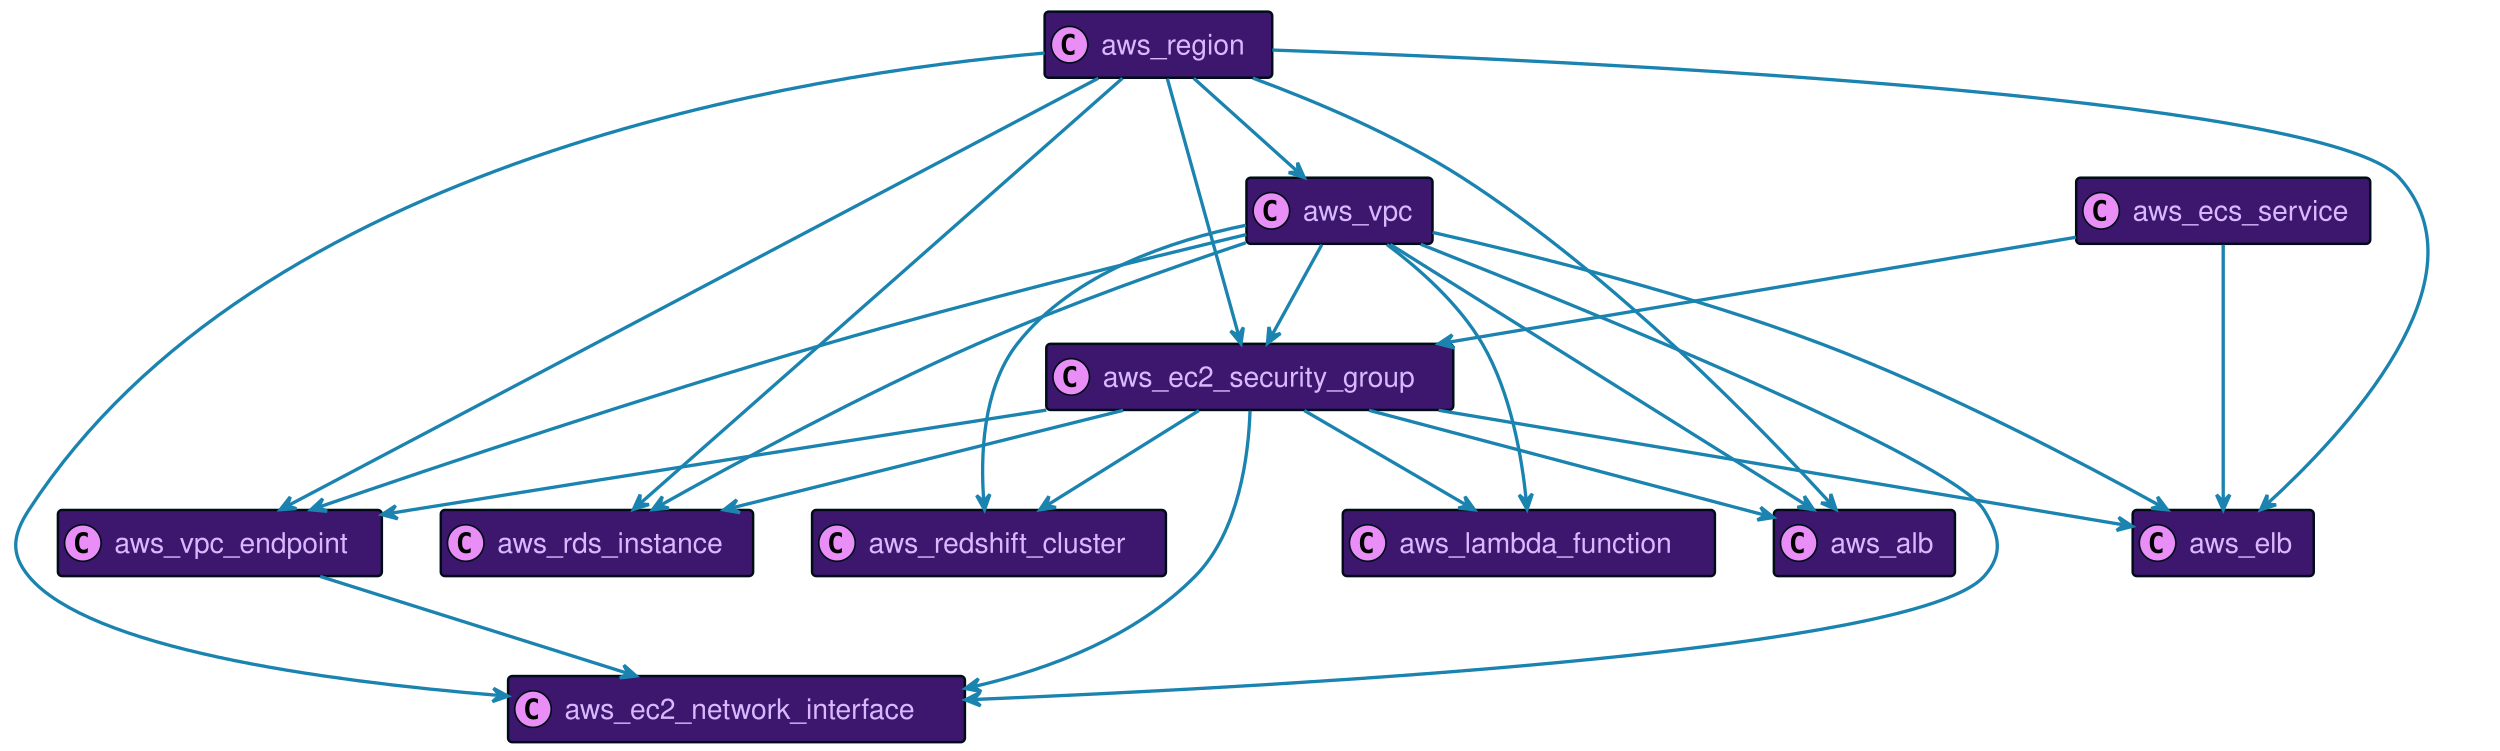
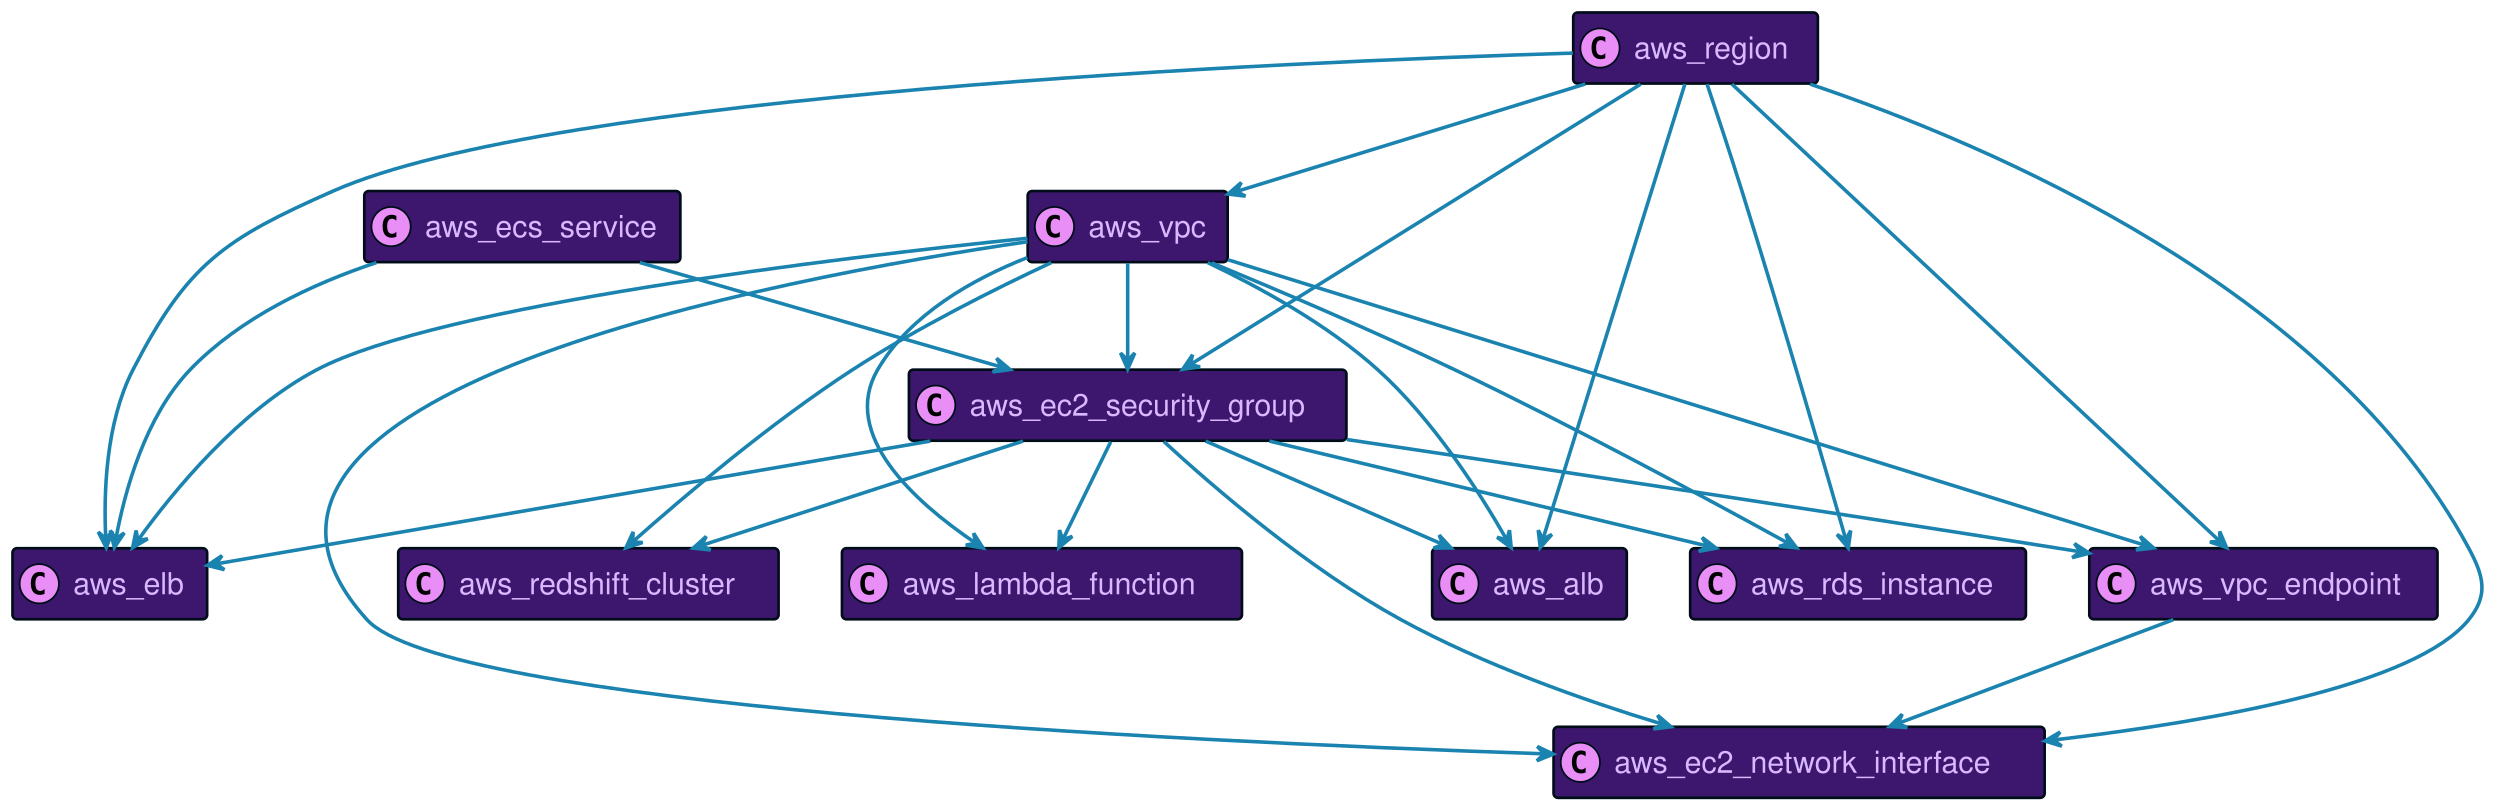
- <svg xmlns="http://www.w3.org/2000/svg" xmlns:xlink="http://www.w3.org/1999/xlink" width="1505" height="452" preserveAspectRatio="none" style="width:1505px;height:452px;background:#00000000">
-   <a xlink:actuate="onRequest" xlink:href="#a" xlink:show="new" xlink:title="#aws_region" xlink:type="simple" target="_top">
-     <rect id="a" width="137" height="39.789" x="628.87" y="7" fill="#3D176E" rx="2.5" ry="2.5" style="stroke:#000d19;stroke-width:1.5" />
-     <circle cx="643.87" cy="26.895" r="11" fill="#E98DF7" style="stroke:#000d19;stroke-width:1" />
-     <path d="M646.839 32.535q-.578.297-1.219.438-.64.156-1.344.156-2.5 0-3.828-1.64-1.312-1.657-1.312-4.782t1.312-4.781q1.328-1.656 3.828-1.656.703 0 1.344.156.656.156 1.219.453v2.719q-.625-.578-1.219-.844-.594-.281-1.219-.281-1.343 0-2.031 1.078-.688 1.062-.688 3.156 0 2.094.688 3.172.688 1.062 2.031 1.062.625 0 1.219-.265.594-.281 1.219-.86v2.72Z" />
-     <text x="662.87" y="32.78" fill="#D9B8FF" font-family="Helvetica" font-size="17" textLength="95">aws_region</text>
+ <svg xmlns="http://www.w3.org/2000/svg" xmlns:xlink="http://www.w3.org/1999/xlink" width="1400" height="452" preserveAspectRatio="none" style="width:1400px;height:452px;background:#00000000">
+   <a xlink:actuate="onRequest" xlink:href="#a" xlink:show="new" xlink:title="#aws_redshift_cluster" xlink:type="simple" target="_top">
+     <rect id="a" width="213" height="39.789" x="223" y="307" fill="#3D176E" rx="2.5" ry="2.5" style="stroke:#000d19;stroke-width:1.5" />
+     <circle cx="238" cy="326.894" r="11" fill="#E98DF7" style="stroke:#000d19;stroke-width:1" />
+     <path d="M240.969 332.535q-.578.297-1.219.438-.64.156-1.344.156-2.5 0-3.828-1.64-1.312-1.657-1.312-4.782t1.312-4.781q1.328-1.656 3.828-1.656.703 0 1.344.156.656.156 1.219.453v2.719q-.625-.579-1.219-.844-.594-.281-1.219-.281-1.344 0-2.031 1.078-.688 1.062-.688 3.156 0 2.094.688 3.172.688 1.062 2.031 1.062.625 0 1.219-.265.594-.281 1.219-.86v2.72Z" />
+     <text x="257" y="332.78" fill="#D9B8FF" font-family="Helvetica" font-size="17" textLength="171">aws_redshift_cluster</text>
  </a>
-   <a xlink:actuate="onRequest" xlink:href="#b" xlink:show="new" xlink:title="#aws_elb" xlink:type="simple" target="_top">
-     <rect id="b" width="109" height="39.789" x="1283.87" y="307" fill="#3D176E" rx="2.5" ry="2.5" style="stroke:#000d19;stroke-width:1.5" />
-     <circle cx="1298.87" cy="326.894" r="11" fill="#E98DF7" style="stroke:#000d19;stroke-width:1" />
-     <path d="M1301.839 332.535q-.578.297-1.219.438-.64.156-1.344.156-2.5 0-3.828-1.64-1.312-1.657-1.312-4.782t1.312-4.781q1.328-1.656 3.828-1.656.703 0 1.344.156.656.156 1.219.453v2.719q-.625-.579-1.219-.844-.594-.281-1.219-.281-1.344 0-2.031 1.078-.688 1.062-.688 3.156 0 2.094.688 3.172.688 1.062 2.031 1.062.625 0 1.219-.265.594-.281 1.219-.86v2.72Z" />
-     <text x="1317.87" y="332.78" fill="#D9B8FF" font-family="Helvetica" font-size="17" textLength="67">aws_elb</text>
+   <a xlink:actuate="onRequest" xlink:href="#b" xlink:show="new" xlink:title="#aws_ec2_security_group" xlink:type="simple" target="_top">
+     <rect id="b" width="245" height="39.789" x="509" y="207" fill="#3D176E" rx="2.5" ry="2.5" style="stroke:#000d19;stroke-width:1.5" />
+     <circle cx="524" cy="226.894" r="11" fill="#E98DF7" style="stroke:#000d19;stroke-width:1" />
+     <path d="M526.969 232.535q-.578.297-1.219.438-.64.156-1.344.156-2.5 0-3.828-1.64-1.312-1.657-1.312-4.782t1.312-4.781q1.328-1.656 3.828-1.656.703 0 1.344.156.656.156 1.219.453v2.719q-.625-.579-1.219-.844-.594-.281-1.219-.281-1.343 0-2.031 1.078-.688 1.062-.688 3.156 0 2.094.688 3.172.688 1.062 2.031 1.062.625 0 1.219-.265.594-.281 1.219-.86v2.72Z" />
+     <text x="543" y="232.78" fill="#D9B8FF" font-family="Helvetica" font-size="17" textLength="203">aws_ec2_security_group</text>
  </a>
-   <a xlink:actuate="onRequest" xlink:href="#c" xlink:show="new" xlink:title="#aws_vpc_endpoint" xlink:type="simple" target="_top">
-     <rect id="c" width="195" height="39.789" x="34.87" y="307" fill="#3D176E" rx="2.5" ry="2.5" style="stroke:#000d19;stroke-width:1.5" />
-     <circle cx="49.87" cy="326.894" r="11" fill="#E98DF7" style="stroke:#000d19;stroke-width:1" />
-     <path d="M52.839 332.535q-.578.297-1.219.438-.64.156-1.344.156-2.5 0-3.828-1.64-1.312-1.657-1.312-4.782t1.312-4.781q1.328-1.656 3.828-1.656.703 0 1.344.156.656.156 1.219.453v2.719q-.625-.579-1.219-.844-.594-.281-1.219-.281-1.344 0-2.031 1.078-.688 1.062-.688 3.156 0 2.094.688 3.172.688 1.062 2.031 1.062.625 0 1.219-.265.594-.281 1.219-.86v2.72Z" />
-     <text x="68.87" y="332.78" fill="#D9B8FF" font-family="Helvetica" font-size="17" textLength="153">aws_vpc_endpoint</text>
+   <a xlink:actuate="onRequest" xlink:href="#c" xlink:show="new" xlink:title="#aws_vpc" xlink:type="simple" target="_top">
+     <rect id="c" width="112" height="39.789" x="575.5" y="107" fill="#3D176E" rx="2.5" ry="2.5" style="stroke:#000d19;stroke-width:1.5" />
+     <circle cx="590.5" cy="126.894" r="11" fill="#E98DF7" style="stroke:#000d19;stroke-width:1" />
+     <path d="M593.469 132.535q-.578.297-1.219.438-.64.156-1.344.156-2.5 0-3.828-1.64-1.312-1.657-1.312-4.782t1.312-4.781q1.328-1.657 3.828-1.657.703 0 1.344.157.656.156 1.219.453v2.719q-.625-.579-1.219-.844-.594-.281-1.219-.281-1.343 0-2.031 1.078-.688 1.062-.688 3.156 0 2.094.688 3.172.688 1.062 2.031 1.062.625 0 1.219-.265.594-.281 1.219-.86v2.72Z" />
+     <text x="609.5" y="132.78" fill="#D9B8FF" font-family="Helvetica" font-size="17" textLength="70">aws_vpc</text>
  </a>
-   <a xlink:actuate="onRequest" xlink:href="#d" xlink:show="new" xlink:title="#aws_alb" xlink:type="simple" target="_top">
-     <rect id="d" width="109" height="39.789" x="1067.87" y="307" fill="#3D176E" rx="2.5" ry="2.5" style="stroke:#000d19;stroke-width:1.5" />
-     <circle cx="1082.87" cy="326.894" r="11" fill="#E98DF7" style="stroke:#000d19;stroke-width:1" />
-     <path d="M1085.839 332.535q-.578.297-1.219.438-.64.156-1.344.156-2.5 0-3.828-1.64-1.312-1.657-1.312-4.782t1.312-4.781q1.328-1.656 3.828-1.656.703 0 1.344.156.656.156 1.219.453v2.719q-.625-.579-1.219-.844-.594-.281-1.219-.281-1.344 0-2.031 1.078-.688 1.062-.688 3.156 0 2.094.688 3.172.688 1.062 2.031 1.062.625 0 1.219-.265.594-.281 1.219-.86v2.72Z" />
-     <text x="1101.87" y="332.78" fill="#D9B8FF" font-family="Helvetica" font-size="17" textLength="67">aws_alb</text>
+   <a xlink:actuate="onRequest" xlink:href="#d" xlink:show="new" xlink:title="#aws_elb" xlink:type="simple" target="_top">
+     <rect id="d" width="109" height="39.789" x="7" y="307" fill="#3D176E" rx="2.5" ry="2.5" style="stroke:#000d19;stroke-width:1.5" />
+     <circle cx="22" cy="326.894" r="11" fill="#E98DF7" style="stroke:#000d19;stroke-width:1" />
+     <path d="M24.969 332.535q-.578.297-1.219.438-.64.156-1.344.156-2.5 0-3.828-1.64-1.312-1.657-1.312-4.782t1.312-4.781q1.328-1.656 3.828-1.656.703 0 1.344.156.656.156 1.219.453v2.719q-.625-.579-1.219-.844-.594-.281-1.219-.281-1.343 0-2.031 1.078-.688 1.062-.688 3.156 0 2.094.688 3.172.688 1.062 2.031 1.062.625 0 1.219-.265.594-.281 1.219-.86v2.72Z" />
+     <text x="41" y="332.78" fill="#D9B8FF" font-family="Helvetica" font-size="17" textLength="67">aws_elb</text>
  </a>
-   <a xlink:actuate="onRequest" xlink:href="#e" xlink:show="new" xlink:title="#aws_ec2_security_group" xlink:type="simple" target="_top">
-     <rect id="e" width="245" height="39.789" x="629.87" y="207" fill="#3D176E" rx="2.5" ry="2.5" style="stroke:#000d19;stroke-width:1.5" />
-     <circle cx="644.87" cy="226.894" r="11" fill="#E98DF7" style="stroke:#000d19;stroke-width:1" />
-     <path d="M647.839 232.535q-.578.297-1.219.438-.64.156-1.344.156-2.5 0-3.828-1.64-1.312-1.657-1.312-4.782t1.312-4.781q1.328-1.656 3.828-1.656.703 0 1.344.156.656.156 1.219.453v2.719q-.625-.579-1.219-.844-.594-.281-1.219-.281-1.343 0-2.031 1.078-.688 1.062-.688 3.156 0 2.094.688 3.172.688 1.062 2.031 1.062.625 0 1.219-.265.594-.281 1.219-.86v2.72Z" />
-     <text x="663.87" y="232.78" fill="#D9B8FF" font-family="Helvetica" font-size="17" textLength="203">aws_ec2_security_group</text>
+   <a xlink:actuate="onRequest" xlink:href="#e" xlink:show="new" xlink:title="#aws_ecs_service" xlink:type="simple" target="_top">
+     <rect id="e" width="177" height="39.789" x="204" y="107" fill="#3D176E" rx="2.5" ry="2.5" style="stroke:#000d19;stroke-width:1.5" />
+     <circle cx="219" cy="126.894" r="11" fill="#E98DF7" style="stroke:#000d19;stroke-width:1" />
+     <path d="M221.969 132.535q-.578.297-1.219.438-.64.156-1.344.156-2.5 0-3.828-1.64-1.312-1.657-1.312-4.782t1.312-4.781q1.328-1.657 3.828-1.657.703 0 1.344.157.656.156 1.219.453v2.719q-.625-.579-1.219-.844-.594-.281-1.219-.281-1.344 0-2.031 1.078-.688 1.062-.688 3.156 0 2.094.688 3.172.688 1.062 2.031 1.062.625 0 1.219-.265.594-.281 1.219-.86v2.72Z" />
+     <text x="238" y="132.78" fill="#D9B8FF" font-family="Helvetica" font-size="17" textLength="135">aws_ecs_service</text>
  </a>
-   <a xlink:actuate="onRequest" xlink:href="#f" xlink:show="new" xlink:title="#aws_rds_instance" xlink:type="simple" target="_top">
-     <rect id="f" width="188" height="39.789" x="265.37" y="307" fill="#3D176E" rx="2.5" ry="2.5" style="stroke:#000d19;stroke-width:1.5" />
-     <circle cx="280.37" cy="326.894" r="11" fill="#E98DF7" style="stroke:#000d19;stroke-width:1" />
-     <path d="M283.339 332.535q-.578.297-1.219.438-.64.156-1.344.156-2.5 0-3.828-1.64-1.312-1.657-1.312-4.782t1.312-4.781q1.328-1.656 3.828-1.656.703 0 1.344.156.656.156 1.219.453v2.719q-.625-.579-1.219-.844-.594-.281-1.219-.281-1.344 0-2.031 1.078-.688 1.062-.688 3.156 0 2.094.688 3.172.688 1.062 2.031 1.062.625 0 1.219-.265.594-.281 1.219-.86v2.72Z" />
-     <text x="299.37" y="332.78" fill="#D9B8FF" font-family="Helvetica" font-size="17" textLength="146">aws_rds_instance</text>
+   <a xlink:actuate="onRequest" xlink:href="#f" xlink:show="new" xlink:title="#aws_alb" xlink:type="simple" target="_top">
+     <rect id="f" width="109" height="39.789" x="802" y="307" fill="#3D176E" rx="2.5" ry="2.5" style="stroke:#000d19;stroke-width:1.5" />
+     <circle cx="817" cy="326.894" r="11" fill="#E98DF7" style="stroke:#000d19;stroke-width:1" />
+     <path d="M819.969 332.535q-.578.297-1.219.438-.64.156-1.344.156-2.5 0-3.828-1.64-1.312-1.657-1.312-4.782t1.312-4.781q1.328-1.656 3.828-1.656.703 0 1.344.156.656.156 1.219.453v2.719q-.625-.579-1.219-.844-.594-.281-1.219-.281-1.343 0-2.031 1.078-.688 1.062-.688 3.156 0 2.094.688 3.172.688 1.062 2.031 1.062.625 0 1.219-.265.594-.281 1.219-.86v2.72Z" />
+     <text x="836" y="332.78" fill="#D9B8FF" font-family="Helvetica" font-size="17" textLength="67">aws_alb</text>
  </a>
-   <a xlink:actuate="onRequest" xlink:href="#g" xlink:show="new" xlink:title="#aws_vpc" xlink:type="simple" target="_top">
-     <rect id="g" width="112" height="39.789" x="750.37" y="107" fill="#3D176E" rx="2.5" ry="2.5" style="stroke:#000d19;stroke-width:1.5" />
-     <circle cx="765.37" cy="126.894" r="11" fill="#E98DF7" style="stroke:#000d19;stroke-width:1" />
-     <path d="M768.339 132.535q-.578.297-1.219.438-.64.156-1.344.156-2.5 0-3.828-1.64-1.312-1.657-1.312-4.782t1.312-4.781q1.328-1.657 3.828-1.657.703 0 1.344.157.656.156 1.219.453v2.719q-.625-.579-1.219-.844-.594-.281-1.219-.281-1.343 0-2.031 1.078-.688 1.062-.688 3.156 0 2.094.688 3.172.688 1.062 2.031 1.062.625 0 1.219-.265.594-.281 1.219-.86v2.72Z" />
-     <text x="784.37" y="132.78" fill="#D9B8FF" font-family="Helvetica" font-size="17" textLength="70">aws_vpc</text>
+   <a xlink:actuate="onRequest" xlink:href="#g" xlink:show="new" xlink:title="#aws_lambda_function" xlink:type="simple" target="_top">
+     <rect id="g" width="224" height="39.789" x="471.5" y="307" fill="#3D176E" rx="2.5" ry="2.5" style="stroke:#000d19;stroke-width:1.5" />
+     <circle cx="486.5" cy="326.894" r="11" fill="#E98DF7" style="stroke:#000d19;stroke-width:1" />
+     <path d="M489.469 332.535q-.578.297-1.219.438-.64.156-1.344.156-2.5 0-3.828-1.64-1.312-1.657-1.312-4.782t1.312-4.781q1.328-1.656 3.828-1.656.703 0 1.344.156.656.156 1.219.453v2.719q-.625-.579-1.219-.844-.594-.281-1.219-.281-1.344 0-2.031 1.078-.688 1.062-.688 3.156 0 2.094.688 3.172.688 1.062 2.031 1.062.625 0 1.219-.265.594-.281 1.219-.86v2.72Z" />
+     <text x="505.5" y="332.78" fill="#D9B8FF" font-family="Helvetica" font-size="17" textLength="182">aws_lambda_function</text>
  </a>
-   <a xlink:actuate="onRequest" xlink:href="#h" xlink:show="new" xlink:title="#aws_ec2_network_interface" xlink:type="simple" target="_top">
-     <rect id="h" width="275" height="39.789" x="305.87" y="407" fill="#3D176E" rx="2.5" ry="2.5" style="stroke:#000d19;stroke-width:1.5" />
-     <circle cx="320.87" cy="426.894" r="11" fill="#E98DF7" style="stroke:#000d19;stroke-width:1" />
-     <path d="M323.839 432.535q-.578.297-1.219.438-.64.156-1.344.156-2.5 0-3.828-1.64-1.312-1.657-1.312-4.782t1.312-4.781q1.328-1.656 3.828-1.656.703 0 1.344.156.656.156 1.219.453v2.719q-.625-.579-1.219-.844-.594-.281-1.219-.281-1.344 0-2.031 1.078-.688 1.062-.688 3.156 0 2.094.688 3.172.688 1.062 2.031 1.062.625 0 1.219-.265.594-.281 1.219-.86v2.72Z" />
-     <text x="339.87" y="432.78" fill="#D9B8FF" font-family="Helvetica" font-size="17" textLength="233">aws_ec2_network_interface</text>
+   <a xlink:actuate="onRequest" xlink:href="#h" xlink:show="new" xlink:title="#aws_vpc_endpoint" xlink:type="simple" target="_top">
+     <rect id="h" width="195" height="39.789" x="1170" y="307" fill="#3D176E" rx="2.5" ry="2.5" style="stroke:#000d19;stroke-width:1.5" />
+     <circle cx="1185" cy="326.894" r="11" fill="#E98DF7" style="stroke:#000d19;stroke-width:1" />
+     <path d="M1187.969 332.535q-.578.297-1.219.438-.64.156-1.344.156-2.5 0-3.828-1.64-1.312-1.657-1.312-4.782t1.312-4.781q1.328-1.656 3.828-1.656.703 0 1.344.156.656.156 1.219.453v2.719q-.625-.579-1.219-.844-.594-.281-1.219-.281-1.343 0-2.031 1.078-.688 1.062-.688 3.156 0 2.094.688 3.172.688 1.062 2.031 1.062.625 0 1.219-.265.594-.281 1.219-.86v2.72Z" />
+     <text x="1204" y="332.78" fill="#D9B8FF" font-family="Helvetica" font-size="17" textLength="153">aws_vpc_endpoint</text>
  </a>
-   <a xlink:actuate="onRequest" xlink:href="#i" xlink:show="new" xlink:title="#aws_ecs_service" xlink:type="simple" target="_top">
-     <rect id="i" width="177" height="39.789" x="1249.87" y="107" fill="#3D176E" rx="2.5" ry="2.5" style="stroke:#000d19;stroke-width:1.5" />
-     <circle cx="1264.87" cy="126.894" r="11" fill="#E98DF7" style="stroke:#000d19;stroke-width:1" />
-     <path d="M1267.839 132.535q-.578.297-1.219.438-.64.156-1.344.156-2.5 0-3.828-1.64-1.312-1.657-1.312-4.782t1.312-4.781q1.328-1.657 3.828-1.657.703 0 1.344.157.656.156 1.219.453v2.719q-.625-.579-1.219-.844-.594-.281-1.219-.281-1.344 0-2.031 1.078-.688 1.062-.688 3.156 0 2.094.688 3.172.688 1.062 2.031 1.062.625 0 1.219-.265.594-.281 1.219-.86v2.72Z" />
-     <text x="1283.87" y="132.78" fill="#D9B8FF" font-family="Helvetica" font-size="17" textLength="135">aws_ecs_service</text>
+   <a xlink:actuate="onRequest" xlink:href="#i" xlink:show="new" xlink:title="#aws_ec2_network_interface" xlink:type="simple" target="_top">
+     <rect id="i" width="275" height="39.789" x="870" y="407" fill="#3D176E" rx="2.5" ry="2.5" style="stroke:#000d19;stroke-width:1.5" />
+     <circle cx="885" cy="426.894" r="11" fill="#E98DF7" style="stroke:#000d19;stroke-width:1" />
+     <path d="M887.969 432.535q-.578.297-1.219.438-.64.156-1.344.156-2.5 0-3.828-1.64-1.312-1.657-1.312-4.782t1.312-4.781q1.328-1.656 3.828-1.656.703 0 1.344.156.656.156 1.219.453v2.719q-.625-.579-1.219-.844-.594-.281-1.219-.281-1.343 0-2.031 1.078-.688 1.062-.688 3.156 0 2.094.688 3.172.688 1.062 2.031 1.062.625 0 1.219-.265.594-.281 1.219-.86v2.72Z" />
+     <text x="904" y="432.78" fill="#D9B8FF" font-family="Helvetica" font-size="17" textLength="233">aws_ec2_network_interface</text>
  </a>
-   <a xlink:actuate="onRequest" xlink:href="#j" xlink:show="new" xlink:title="#aws_redshift_cluster" xlink:type="simple" target="_top">
-     <rect id="j" width="213" height="39.789" x="488.87" y="307" fill="#3D176E" rx="2.5" ry="2.5" style="stroke:#000d19;stroke-width:1.5" />
-     <circle cx="503.87" cy="326.894" r="11" fill="#E98DF7" style="stroke:#000d19;stroke-width:1" />
-     <path d="M506.839 332.535q-.578.297-1.219.438-.64.156-1.344.156-2.5 0-3.828-1.64-1.312-1.657-1.312-4.782t1.312-4.781q1.328-1.656 3.828-1.656.703 0 1.344.156.656.156 1.219.453v2.719q-.625-.579-1.219-.844-.594-.281-1.219-.281-1.344 0-2.031 1.078-.688 1.062-.688 3.156 0 2.094.688 3.172.688 1.062 2.031 1.062.625 0 1.219-.265.594-.281 1.219-.86v2.72Z" />
-     <text x="522.87" y="332.78" fill="#D9B8FF" font-family="Helvetica" font-size="17" textLength="171">aws_redshift_cluster</text>
+   <a xlink:actuate="onRequest" xlink:href="#j" xlink:show="new" xlink:title="#aws_rds_instance" xlink:type="simple" target="_top">
+     <rect id="j" width="188" height="39.789" x="946.5" y="307" fill="#3D176E" rx="2.5" ry="2.5" style="stroke:#000d19;stroke-width:1.5" />
+     <circle cx="961.5" cy="326.894" r="11" fill="#E98DF7" style="stroke:#000d19;stroke-width:1" />
+     <path d="M964.469 332.535q-.578.297-1.219.438-.64.156-1.344.156-2.5 0-3.828-1.64-1.312-1.657-1.312-4.782t1.312-4.781q1.328-1.656 3.828-1.656.703 0 1.344.156.656.156 1.219.453v2.719q-.625-.579-1.219-.844-.594-.281-1.219-.281-1.343 0-2.031 1.078-.688 1.062-.688 3.156 0 2.094.688 3.172.688 1.062 2.031 1.062.625 0 1.219-.265.594-.281 1.219-.86v2.72Z" />
+     <text x="980.5" y="332.78" fill="#D9B8FF" font-family="Helvetica" font-size="17" textLength="146">aws_rds_instance</text>
  </a>
-   <a xlink:actuate="onRequest" xlink:href="#k" xlink:show="new" xlink:title="#aws_lambda_function" xlink:type="simple" target="_top">
-     <rect id="k" width="224" height="39.789" x="808.37" y="307" fill="#3D176E" rx="2.5" ry="2.5" style="stroke:#000d19;stroke-width:1.5" />
-     <circle cx="823.37" cy="326.894" r="11" fill="#E98DF7" style="stroke:#000d19;stroke-width:1" />
-     <path d="M826.339 332.535q-.578.297-1.219.438-.64.156-1.344.156-2.5 0-3.828-1.64-1.312-1.657-1.312-4.782t1.312-4.781q1.328-1.656 3.828-1.656.703 0 1.344.156.656.156 1.219.453v2.719q-.625-.579-1.219-.844-.594-.281-1.219-.281-1.343 0-2.031 1.078-.688 1.062-.688 3.156 0 2.094.688 3.172.688 1.062 2.031 1.062.625 0 1.219-.265.594-.281 1.219-.86v2.72Z" />
-     <text x="842.37" y="332.78" fill="#D9B8FF" font-family="Helvetica" font-size="17" textLength="182">aws_lambda_function</text>
+   <a xlink:actuate="onRequest" xlink:href="#k" xlink:show="new" xlink:title="#aws_region" xlink:type="simple" target="_top">
+     <rect id="k" width="137" height="39.789" x="881" y="7" fill="#3D176E" rx="2.5" ry="2.5" style="stroke:#000d19;stroke-width:1.5" />
+     <circle cx="896" cy="26.895" r="11" fill="#E98DF7" style="stroke:#000d19;stroke-width:1" />
+     <path d="M898.969 32.535q-.578.297-1.219.438-.64.156-1.344.156-2.5 0-3.828-1.64-1.312-1.657-1.312-4.782t1.312-4.781q1.328-1.656 3.828-1.656.703 0 1.344.156.656.156 1.219.453v2.719q-.625-.578-1.219-.844-.594-.281-1.219-.281-1.343 0-2.031 1.078-.688 1.062-.688 3.156 0 2.094.688 3.172.688 1.062 2.031 1.062.625 0 1.219-.265.594-.281 1.219-.86v2.72Z" />
+     <text x="915" y="32.78" fill="#D9B8FF" font-family="Helvetica" font-size="17" textLength="95">aws_region</text>
  </a>
-   <path fill="none" d="M765.94 30.13c176.07 6.16 633.45 26.88 678.43 76.87 54.41 60.47-33.03 153.9-79.69 196.48" style="stroke:#1a83af;stroke-width:2" />
-   <path fill="#1A83AF" d="m1360.84 306.94 9.366-3.048-5.65-.297.298-5.649-4.014 8.994z" style="stroke:#1a83af;stroke-width:2" />
-   <path fill="none" d="M661.17 47.09c-100.44 52.98-382.11 201.54-487.93 257.35" style="stroke:#1a83af;stroke-width:2" />
-   <path fill="#1A83AF" d="m168.64 306.87 9.826-.673-5.406-1.665 1.665-5.406-6.085 7.744z" style="stroke:#1a83af;stroke-width:2" />
-   <path fill="none" d="M754.21 47.02c37.4 13.82 86.58 34.52 126.16 59.98 91.6 58.91 182.06 152.81 221.47 195.95" style="stroke:#1a83af;stroke-width:2" />
-   <path fill="#1A83AF" d="m1105.26 306.72-3.105-9.347-.263 5.651-5.65-.262 9.018 3.958z" style="stroke:#1a83af;stroke-width:2" />
-   <path fill="none" d="M702.74 47.35c10.09 36.32 31.85 114.62 42.89 154.4" style="stroke:#1a83af;stroke-width:2" />
-   <path fill="#1A83AF" d="m747.06 206.87 1.435-9.744-2.778 4.928-4.928-2.778 6.271 7.594z" style="stroke:#1a83af;stroke-width:2" />
-   <path fill="none" d="M675.71 47.09c-59.59 52.55-225.86 199.13-290.33 255.98" style="stroke:#1a83af;stroke-width:2" />
-   <path fill="#1A83AF" d="m381.29 306.68 9.396-2.952-5.646-.355.355-5.645-4.105 8.952z" style="stroke:#1a83af;stroke-width:2" />
-   <path fill="none" d="m718.65 47.13 62.33 56.04" style="stroke:#1a83af;stroke-width:2" />
-   <path fill="#1A83AF" d="m785.15 106.92-4.014-8.994.298 5.65-5.65.297 9.366 3.047z" style="stroke:#1a83af;stroke-width:2" />
-   <path fill="none" d="M628.86 31.92C485.28 44.3 154.79 95.55 17.37 307c-9.69 14.91-11.37 26.33 0 40 35.77 43.02 173.83 62.72 283.21 71.67" style="stroke:#1a83af;stroke-width:2" />
-   <path fill="#1A83AF" d="m305.76 419.09-8.651-4.707 3.667 4.307-4.307 3.667 9.291-3.267z" style="stroke:#1a83af;stroke-width:2" />
-   <path fill="none" d="M192.7 347.01c53.24 16.78 130.67 41.18 185.35 58.41" style="stroke:#1a83af;stroke-width:2" />
-   <path fill="#1A83AF" d="m382.94 406.96-7.38-6.521 2.611 5.017-5.017 2.612 9.786-1.108z" style="stroke:#1a83af;stroke-width:2" />
-   <path fill="none" d="M866.05 247.01c123.44 20.64 315.87 52.83 412.58 69" style="stroke:#1a83af;stroke-width:2" />
-   <path fill="#1A83AF" d="m1283.72 316.86-8.212-5.437 3.281 4.608-4.608 3.281 9.539-2.452z" style="stroke:#1a83af;stroke-width:2" />
-   <path fill="none" d="M752.52 247.31c-.88 26.17-6.43 72.75-33.15 99.69-35.29 35.58-85.43 55.4-133.32 66.35" style="stroke:#1a83af;stroke-width:2" />
-   <path fill="#1A83AF" d="m581.12 414.45 9.659 1.925-4.781-3.023 3.024-4.781-7.902 5.879z" style="stroke:#1a83af;stroke-width:2" />
-   <path fill="none" d="M721.73 247.13c-26.26 16.39-64.07 39.99-91.49 57.1" style="stroke:#1a83af;stroke-width:2" />
-   <path fill="#1A83AF" d="m625.94 306.92 9.75-1.387-5.512-1.267 1.267-5.513-5.505 8.167z" style="stroke:#1a83af;stroke-width:2" />
-   <path fill="none" d="M824.15 247.01c69.43 18.39 173.44 45.94 238.48 63.17" style="stroke:#1a83af;stroke-width:2" />
-   <path fill="#1A83AF" d="m1067.64 311.5-7.685-6.16 2.85 4.887-4.887 2.85 9.722-1.577z" style="stroke:#1a83af;stroke-width:2" />
-   <path fill="none" d="M629.87 246.86c-102.3 15.83-251.95 39.15-382.5 60.14-4.09.66-8.27 1.33-12.48 2.02" style="stroke:#1a83af;stroke-width:2" />
-   <path fill="#1A83AF" d="m229.92 309.82 9.524 2.51-4.588-3.309 3.31-4.588-8.246 5.387z" style="stroke:#1a83af;stroke-width:2" />
-   <path fill="none" d="M676.13 247.01c-67.68 16.88-166.3 41.47-235.47 58.72" style="stroke:#1a83af;stroke-width:2" />
-   <path fill="#1A83AF" d="m435.73 306.96 9.701 1.698-4.85-2.91 2.91-4.851-7.761 6.063z" style="stroke:#1a83af;stroke-width:2" />
-   <path fill="none" d="M785.16 247.13c28.1 16.39 68.56 39.99 97.89 57.1" style="stroke:#1a83af;stroke-width:2" />
-   <path fill="#1A83AF" d="m887.66 306.92-5.742-8.002 1.428 5.474-5.473 1.428 9.787 1.1z" style="stroke:#1a83af;stroke-width:2" />
-   <path fill="none" d="M862.43 139.92c59.15 13.34 154.62 37.09 233.94 67.08 74.67 28.23 157.22 71.64 204.04 97.49" style="stroke:#1a83af;stroke-width:2" />
-   <path fill="#1A83AF" d="m1304.82 306.94-5.936-7.86 1.562 5.438-5.437 1.561 9.811.861z" style="stroke:#1a83af;stroke-width:2" />
-   <path fill="none" d="M855.24 147.05c99.9 39.43 319.78 128.91 339.13 159.95 9.41 15.09 11.9 26.79 0 40-39.85 44.27-401.57 65.49-608.11 74.09" style="stroke:#1a83af;stroke-width:2" />
-   <path fill="#1A83AF" d="m581.11 421.3 9.163 3.61-4.168-3.825 3.825-4.168-8.82 4.383z" style="stroke:#1a83af;stroke-width:2" />
-   <path fill="none" d="M795.7 147.36c-8.65 15.71-20.89 37.92-30.15 54.73" style="stroke:#1a83af;stroke-width:2" />
-   <path fill="#1A83AF" d="m763.02 206.68 7.853-5.945-5.436 1.568-1.567-5.435-.85 9.812z" style="stroke:#1a83af;stroke-width:2" />
-   <path fill="none" d="M750.06 135.58c-44.5 9.09-104.45 28.86-137.69 71.42-21.19 27.14-22.13 68.73-20.12 94.87" style="stroke:#1a83af;stroke-width:2" />
-   <path fill="#1A83AF" d="m592.69 306.88 3.214-9.31-3.642 4.328-4.328-3.642 4.756 8.624z" style="stroke:#1a83af;stroke-width:2" />
-   <path fill="none" d="M836.96 147.16c58.99 36.97 188.15 117.9 250.44 156.93" style="stroke:#1a83af;stroke-width:2" />
-   <path fill="#1A83AF" d="m1091.77 306.82-5.492-8.175 1.258 5.515-5.515 1.258 9.749 1.402z" style="stroke:#1a83af;stroke-width:2" />
-   <path fill="none" d="M750.25 141.19c-62.14 14.87-165.14 40.32-252.88 65.81-108.44 31.5-233.23 73.43-305.22 98.19" style="stroke:#1a83af;stroke-width:2" />
-   <path fill="#1A83AF" d="m187.06 306.94 9.812.851-5.085-2.48 2.48-5.084-7.207 6.713z" style="stroke:#1a83af;stroke-width:2" />
-   <path fill="none" d="M750.02 146.14c-44.49 14.87-107.83 37.25-161.65 60.86-69.02 30.28-146.21 72.15-191.04 97.3" style="stroke:#1a83af;stroke-width:2" />
-   <path fill="#1A83AF" d="m392.83 306.83 9.804-.937-5.449-1.52 1.52-5.448-5.875 7.905z" style="stroke:#1a83af;stroke-width:2" />
-   <path fill="none" d="M834.92 147.18c19.09 14.3 43.22 35.5 57.45 59.82 17.31 29.59 23.93 69.21 26.45 94.42" style="stroke:#1a83af;stroke-width:2" />
-   <path fill="#1A83AF" d="m919.3 306.58 3.162-9.328-3.619 4.349-4.348-3.618 4.805 8.597z" style="stroke:#1a83af;stroke-width:2" />
-   <path fill="none" d="M1338.37 147.35v154.4" style="stroke:#1a83af;stroke-width:2" />
-   <path fill="#1A83AF" d="m1338.37 306.87 4-9-4 4-4-4 4 9z" style="stroke:#1a83af;stroke-width:2" />
-   <path fill="none" d="M1249.69 142.83c-101.05 16.9-266.65 44.59-378.72 63.34" style="stroke:#1a83af;stroke-width:2" />
-   <path fill="#1A83AF" d="m866.01 207 9.539 2.452-4.608-3.28 3.281-4.609L866.01 207z" style="stroke:#1a83af;stroke-width:2" />
+   <path fill="none" d="M572.91 247.01c-51.59 16.74-126.58 41.08-179.66 58.3" style="stroke:#1a83af;stroke-width:2" />
+   <path fill="#1A83AF" d="m388.18 306.96 9.795 1.028-5.039-2.57 2.571-5.04-7.327 6.582z" style="stroke:#1a83af;stroke-width:2" />
+   <path fill="none" d="M710.84 247.01c70.44 16.88 173.07 41.47 245.06 58.72" style="stroke:#1a83af;stroke-width:2" />
+   <path fill="#1A83AF" d="m961.03 306.96-7.828-5.977 2.964 4.818-4.818 2.964 9.682-1.805z" style="stroke:#1a83af;stroke-width:2" />
+   <path fill="none" d="M622.02 247.36c-7.7 15.71-18.57 37.92-26.81 54.73" style="stroke:#1a83af;stroke-width:2" />
+   <path fill="#1A83AF" d="m592.96 306.68 7.554-6.32-5.352 1.83-1.83-5.352-.372 9.842z" style="stroke:#1a83af;stroke-width:2" />
+   <path fill="none" d="M520.92 247.01c-119.43 20.54-305.26 52.48-399.8 68.74" style="stroke:#1a83af;stroke-width:2" />
+   <path fill="#1A83AF" d="m116.13 316.61 9.547 2.421-4.619-3.266 3.266-4.619-8.194 5.464z" style="stroke:#1a83af;stroke-width:2" />
+   <path fill="none" d="M754.21 246.14c105.62 15.72 262.07 39.28 398.29 60.86 4.09.65 8.27 1.32 12.49 1.99" style="stroke:#1a83af;stroke-width:2" />
+   <path fill="#1A83AF" d="m1169.95 309.79-8.243-5.39 3.308 4.589-4.59 3.307 9.525-2.506z" style="stroke:#1a83af;stroke-width:2" />
+   <path fill="none" d="M651.76 247.27c27.95 25.71 80.79 71.3 132.74 99.73 46.24 25.3 102.15 45.09 146.42 58.53" style="stroke:#1a83af;stroke-width:2" />
+   <path fill="#1A83AF" d="m935.72 406.98-7.462-6.428 2.675 4.985-4.985 2.675 9.772-1.232z" style="stroke:#1a83af;stroke-width:2" />
+   <path fill="none" d="M675.15 247.01c38.07 16.58 93.23 40.61 132.7 57.8" style="stroke:#1a83af;stroke-width:2" />
+   <path fill="#1A83AF" d="m812.59 306.87-6.67-7.247 2.082 5.26-5.26 2.081 9.848-.094z" style="stroke:#1a83af;stroke-width:2" />
+   <path fill="none" d="M588.71 147.07c-31.64 14.78-75.29 36.62-111.21 59.93-45.87 29.76-94.42 70.91-122.93 96.19" style="stroke:#1a83af;stroke-width:2" />
+   <path fill="#1A83AF" d="m350.51 306.81 9.383-2.992-5.647-.33.331-5.648-4.067 8.97z" style="stroke:#1a83af;stroke-width:2" />
+   <path fill="none" d="M678.58 147.15c37.23 15.42 90.34 38.05 135.92 59.85 66.71 31.91 142.42 72.74 187.09 97.34" style="stroke:#1a83af;stroke-width:2" />
+   <path fill="#1A83AF" d="m1006.08 306.81-5.945-7.853 1.568 5.436-5.435 1.567 9.812.85z" style="stroke:#1a83af;stroke-width:2" />
+   <path fill="none" d="M575.37 144.22c-30.58 12.03-65.79 31.81-83.87 62.78-21.17 36.26 20.54 73.91 54.5 96.91" style="stroke:#1a83af;stroke-width:2" />
+   <path fill="#1A83AF" d="m550.52 306.91-5.29-8.308 1.123 5.544-5.544 1.123 9.711 1.641z" style="stroke:#1a83af;stroke-width:2" />
+   <path fill="none" d="M575.37 133.41C469.73 144.31 245.88 170.95 177.5 207c-43.36 22.86-80.26 67.8-100.18 95.44" style="stroke:#1a83af;stroke-width:2" />
+   <path fill="#1A83AF" d="m74.27 306.72 8.48-5.01-5.58.938-.937-5.58-1.963 9.652z" style="stroke:#1a83af;stroke-width:2" />
+   <path fill="none" d="M687.66 145.48c117.22 36.5 387.45 120.62 513.21 159.78" style="stroke:#1a83af;stroke-width:2" />
+   <path fill="#1A83AF" d="m1206.01 306.86-7.404-6.495 2.63 5.008-5.008 2.63 9.782-1.143z" style="stroke:#1a83af;stroke-width:2" />
+   <path fill="none" d="M575.42 135.35C435.57 155.77 90.6 220.22 205.5 347c43.32 47.8 440.45 67.73 659.13 75.14" style="stroke:#1a83af;stroke-width:2" />
+   <path fill="#1A83AF" d="m869.76 422.31-8.87-4.28 3.873 4.123-4.124 3.872 9.121-3.715z" style="stroke:#1a83af;stroke-width:2" />
+   <path fill="none" d="M631.5 147.36v54.3" style="stroke:#1a83af;stroke-width:2" />
+   <path fill="#1A83AF" d="m631.5 206.68 4-9-4 4-4-4 4 9z" style="stroke:#1a83af;stroke-width:2" />
+   <path fill="none" d="M676.34 147.08c29.18 13.84 66.93 34.55 95.16 59.92 31.11 27.96 57.38 69.22 72.16 95.08" style="stroke:#1a83af;stroke-width:2" />
+   <path fill="#1A83AF" d="m846.28 306.72-.975-9.8-1.498 5.454-5.455-1.498 7.928 5.844z" style="stroke:#1a83af;stroke-width:2" />
+   <path fill="none" d="M210.82 147.02c-36 11.99-76.37 30.88-104.32 59.98-25.25 26.28-36.64 68.12-41.56 94.54" style="stroke:#1a83af;stroke-width:2" />
+   <path fill="#1A83AF" d="m64.05 306.61 5.51-8.163-4.637 3.24-3.24-4.637 2.367 9.56z" style="stroke:#1a83af;stroke-width:2" />
+   <path fill="none" d="M358.26 147.01c58.16 16.81 142.77 41.27 202.4 58.51" style="stroke:#1a83af;stroke-width:2" />
+   <path fill="#1A83AF" d="m565.63 206.96-7.537-6.34 2.733 4.953-4.952 2.734 9.756-1.347z" style="stroke:#1a83af;stroke-width:2" />
+   <path fill="none" d="M1217.06 347.01c-44.17 16.65-108.25 40.8-153.9 58.01" style="stroke:#1a83af;stroke-width:2" />
+   <path fill="#1A83AF" d="m1058.24 406.87 9.833.559-5.156-2.327 2.327-5.156-7.004 6.924z" style="stroke:#1a83af;stroke-width:2" />
+   <path fill="none" d="M955.96 47.11c5.36 15.96 13.12 39.36 19.54 59.89 22.04 70.46 46.4 154.24 58.05 194.72" style="stroke:#1a83af;stroke-width:2" />
+   <path fill="#1A83AF" d="m1035.04 306.9 1.355-9.755-2.738 4.95-4.95-2.737 6.333 7.542z" style="stroke:#1a83af;stroke-width:2" />
+   <path fill="none" d="M943.54 47.09c-16.27 52.13-61.42 196.8-79.45 254.6" style="stroke:#1a83af;stroke-width:2" />
+   <path fill="#1A83AF" d="m862.53 306.68 6.515-7.386-5.015 2.616-2.617-5.015 1.117 9.785z" style="stroke:#1a83af;stroke-width:2" />
+   <path fill="none" d="M880.83 29.73C717.47 34.71 310.14 52.38 186.5 107c-61.04 26.97-81.46 40.67-112 100-15.36 29.84-16.51 69.4-15.27 94.53" style="stroke:#1a83af;stroke-width:2" />
+   <path fill="#1A83AF" d="m59.52 306.67 3.478-9.214-3.764 4.222-4.222-3.764 4.508 8.756z" style="stroke:#1a83af;stroke-width:2" />
+   <path fill="none" d="M969.88 47.09c56.07 52.55 212.49 199.13 273.15 255.98" style="stroke:#1a83af;stroke-width:2" />
+   <path fill="#1A83AF" d="m1246.88 306.68-3.849-9.066.194 5.654-5.653.194 9.308 3.218z" style="stroke:#1a83af;stroke-width:2" />
+   <path fill="none" d="M1013.69 47.12C1113.98 80.89 1304.42 161.65 1382.5 307c8.41 15.66 11.2 26.19 0 40-29.39 36.23-139.12 56.47-232.34 67.37" style="stroke:#1a83af;stroke-width:2" />
+   <path fill="#1A83AF" d="m1145.17 414.95 9.407 2.916-4.441-3.503 3.503-4.441-8.469 5.028z" style="stroke:#1a83af;stroke-width:2" />
+   <path fill="none" d="M918.72 47.16c-59.36 36.97-189.34 117.9-252.03 156.93" style="stroke:#1a83af;stroke-width:2" />
+   <path fill="#1A83AF" d="m662.3 206.82 9.754-1.363-5.51-1.28 1.28-5.51-5.524 8.153z" style="stroke:#1a83af;stroke-width:2" />
+   <path fill="none" d="M887.81 47.01c-56.28 17.35-138.99 42.83-195.11 60.13" style="stroke:#1a83af;stroke-width:2" />
+   <path fill="#1A83AF" d="m687.69 108.68 9.78 1.17-5.002-2.643 2.644-5.002-7.422 6.475z" style="stroke:#1a83af;stroke-width:2" />
</svg>
